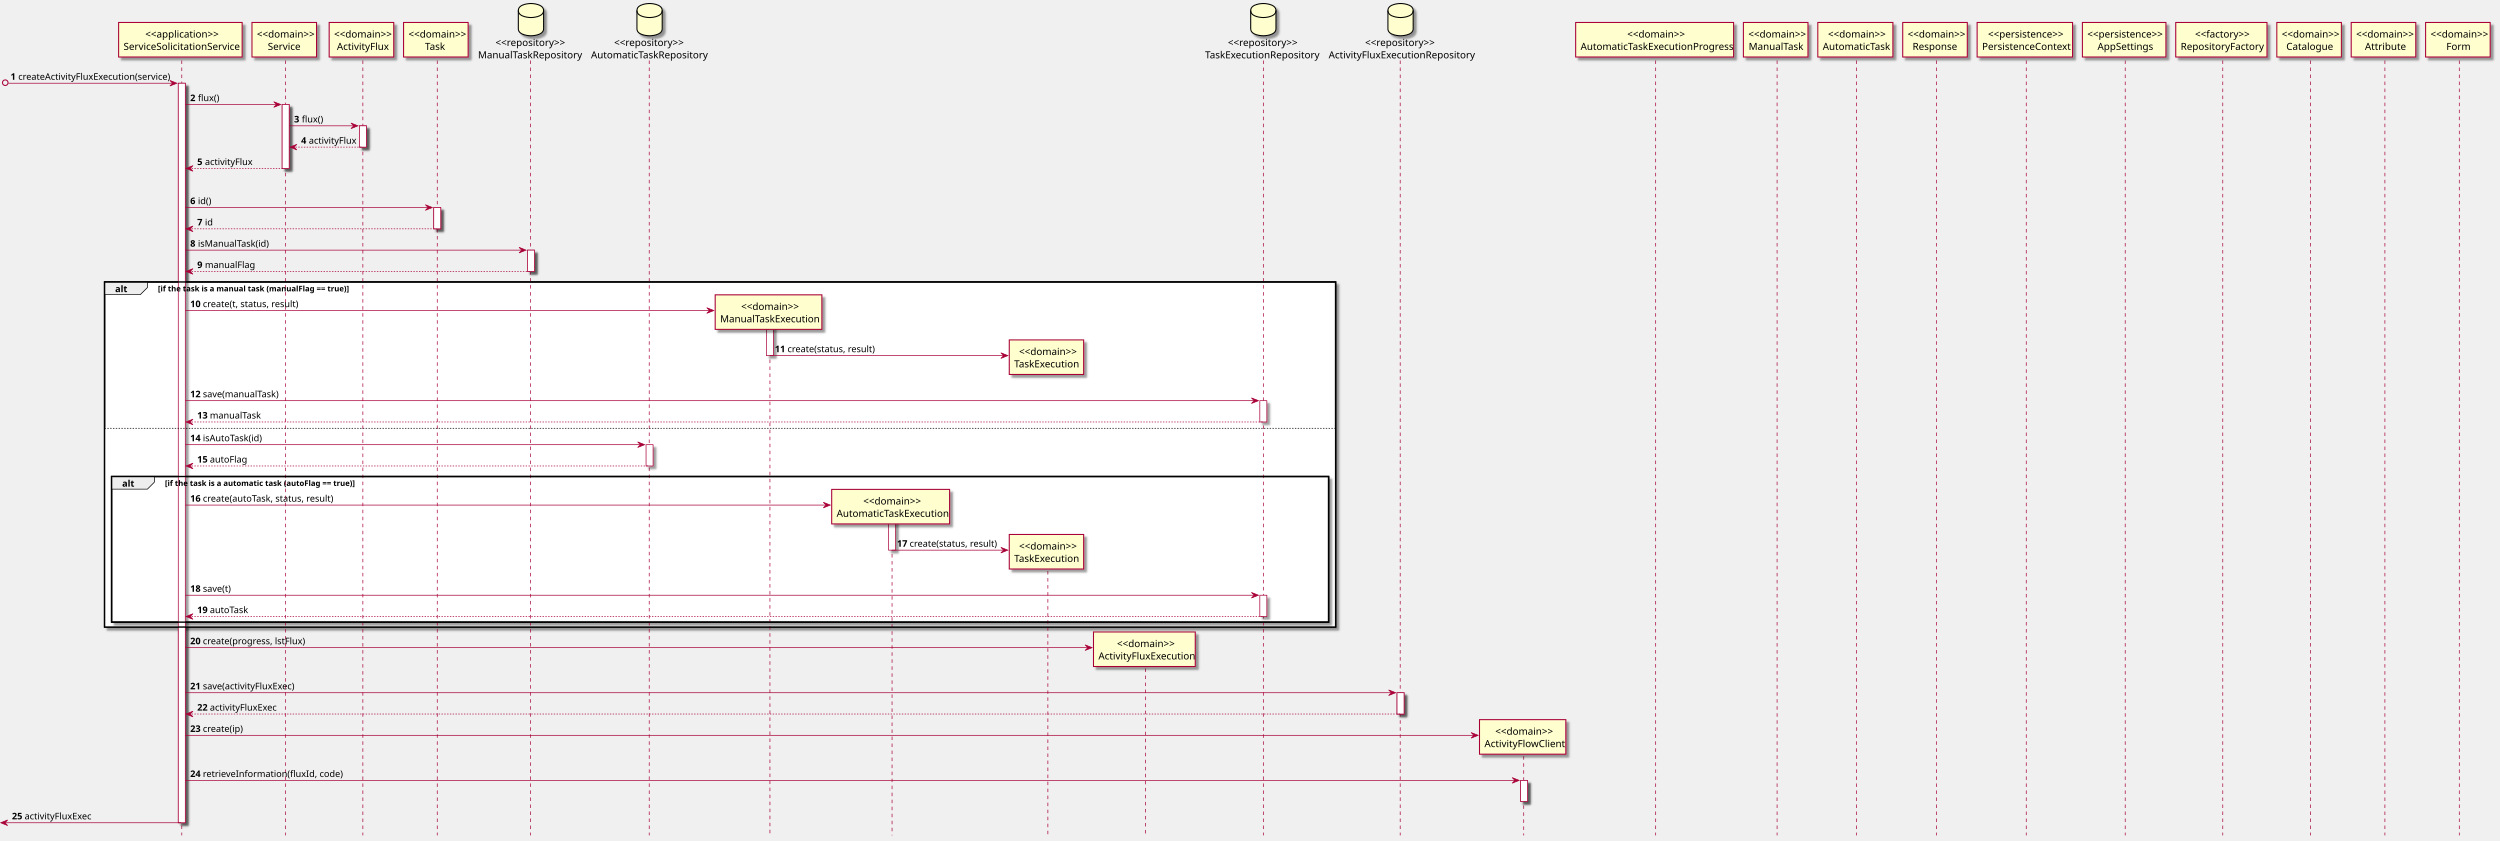
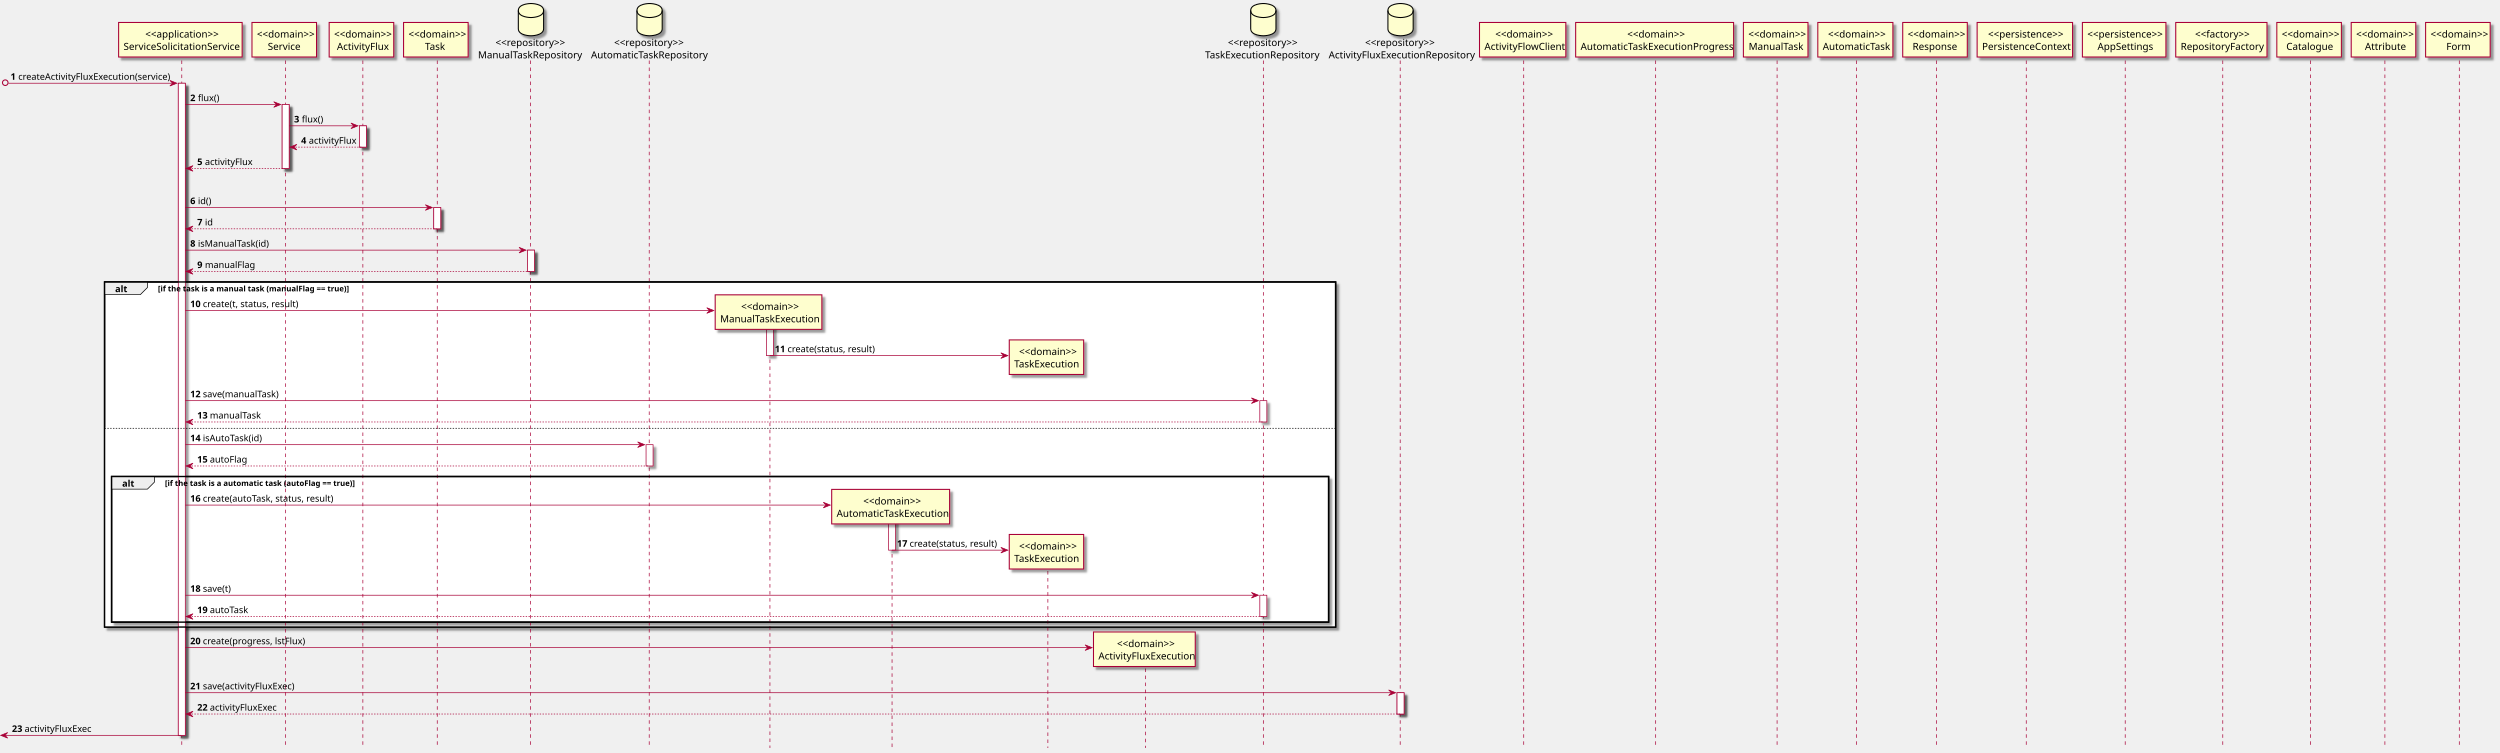
- <svg xmlns="http://www.w3.org/2000/svg" contentScriptType="application/ecmascript" contentStyleType="text/css" height="1197px" preserveAspectRatio="none" style="width:3562px;height:1197px;background:#FFFFFF;" version="1.1" viewBox="0 0 3562 1197" width="3562px" zoomAndPan="magnify">
+ <svg xmlns="http://www.w3.org/2000/svg" contentScriptType="application/ecmascript" contentStyleType="text/css" height="1072px" preserveAspectRatio="none" style="width:3562px;height:1072px;background:#FFFFFF;" version="1.1" viewBox="0 0 3562 1072" width="3562px" zoomAndPan="magnify">
  <defs>
-     <filter height="300%" id="fqkq7a9bx0jxp" width="300%" x="-1" y="-1">
+     <filter height="300%" id="fg7bi05ekmza2" width="300%" x="-1" y="-1">
      <feGaussianBlur result="blurOut" stdDeviation="2.0" />
      <feColorMatrix in="blurOut" result="blurOut2" type="matrix" values="0 0 0 0 0 0 0 0 0 0 0 0 0 0 0 0 0 0 .4 0" />
      <feOffset dx="4.0" dy="4.0" in="blurOut2" result="blurOut3" />
      <feBlend in="SourceGraphic" in2="blurOut3" mode="normal" />
    </filter>
  </defs>
  <g>
-     <rect fill="#FFFFFF" filter="url(#fqkq7a9bx0jxp)" height="1053.695" style="stroke:#A80036;stroke-width:1.0;" width="10" x="254" y="118.57" />
-     <rect fill="#FFFFFF" filter="url(#fqkq7a9bx0jxp)" height="91.055" style="stroke:#A80036;stroke-width:1.0;" width="10" x="402" y="148.922" />
-     <rect fill="#FFFFFF" filter="url(#fqkq7a9bx0jxp)" height="30.352" style="stroke:#A80036;stroke-width:1.0;" width="10" x="512" y="179.273" />
-     <rect fill="#FFFFFF" filter="url(#fqkq7a9bx0jxp)" height="30.352" style="stroke:#A80036;stroke-width:1.0;" width="10" x="618" y="295.68" />
-     <rect fill="#FFFFFF" filter="url(#fqkq7a9bx0jxp)" height="30.352" style="stroke:#A80036;stroke-width:1.0;" width="10" x="751.5" y="356.383" />
-     <rect fill="#FFFFFF" filter="url(#fqkq7a9bx0jxp)" height="30.352" style="stroke:#A80036;stroke-width:1.0;" width="10" x="920.5" y="633.578" />
-     <rect fill="#FFFFFF" filter="url(#fqkq7a9bx0jxp)" height="54.219" style="stroke:#A80036;stroke-width:1.0;" width="10" x="1092" y="452.438" />
-     <rect fill="#FFFFFF" filter="url(#fqkq7a9bx0jxp)" height="54.219" style="stroke:#A80036;stroke-width:1.0;" width="10" x="1266" y="729.633" />
-     <rect fill="#FFFFFF" filter="url(#fqkq7a9bx0jxp)" height="30.352" style="stroke:#A80036;stroke-width:1.0;" width="10" x="1795" y="570.875" />
-     <rect fill="#FFFFFF" filter="url(#fqkq7a9bx0jxp)" height="30.352" style="stroke:#A80036;stroke-width:1.0;" width="10" x="1795" y="848.07" />
-     <rect fill="#FFFFFF" filter="url(#fqkq7a9bx0jxp)" height="30.352" style="stroke:#A80036;stroke-width:1.0;" width="10" x="1990.5" y="986.992" />
-     <rect fill="#FFFFFF" filter="url(#fqkq7a9bx0jxp)" height="30" style="stroke:#A80036;stroke-width:1.0;" width="10" x="2166.5" y="1111.914" />
-     <rect fill="#FFFFFF" filter="url(#fqkq7a9bx0jxp)" height="491.688" style="stroke:#000000;stroke-width:2.0;" width="1754" x="149" y="401.734" />
+     <rect fill="#FFFFFF" filter="url(#fg7bi05ekmza2)" height="929.125" style="stroke:#A80036;stroke-width:1.0;" width="10" x="254" y="118.57" />
+     <rect fill="#FFFFFF" filter="url(#fg7bi05ekmza2)" height="91.055" style="stroke:#A80036;stroke-width:1.0;" width="10" x="402" y="148.922" />
+     <rect fill="#FFFFFF" filter="url(#fg7bi05ekmza2)" height="30.352" style="stroke:#A80036;stroke-width:1.0;" width="10" x="512" y="179.273" />
+     <rect fill="#FFFFFF" filter="url(#fg7bi05ekmza2)" height="30.352" style="stroke:#A80036;stroke-width:1.0;" width="10" x="618" y="295.68" />
+     <rect fill="#FFFFFF" filter="url(#fg7bi05ekmza2)" height="30.352" style="stroke:#A80036;stroke-width:1.0;" width="10" x="751.5" y="356.383" />
+     <rect fill="#FFFFFF" filter="url(#fg7bi05ekmza2)" height="30.352" style="stroke:#A80036;stroke-width:1.0;" width="10" x="920.5" y="633.578" />
+     <rect fill="#FFFFFF" filter="url(#fg7bi05ekmza2)" height="54.219" style="stroke:#A80036;stroke-width:1.0;" width="10" x="1092" y="452.438" />
+     <rect fill="#FFFFFF" filter="url(#fg7bi05ekmza2)" height="54.219" style="stroke:#A80036;stroke-width:1.0;" width="10" x="1266" y="729.633" />
+     <rect fill="#FFFFFF" filter="url(#fg7bi05ekmza2)" height="30.352" style="stroke:#A80036;stroke-width:1.0;" width="10" x="1795" y="570.875" />
+     <rect fill="#FFFFFF" filter="url(#fg7bi05ekmza2)" height="30.352" style="stroke:#A80036;stroke-width:1.0;" width="10" x="1795" y="848.07" />
+     <rect fill="#FFFFFF" filter="url(#fg7bi05ekmza2)" height="30.352" style="stroke:#A80036;stroke-width:1.0;" width="10" x="1990.5" y="986.992" />
+     <rect fill="#FFFFFF" filter="url(#fg7bi05ekmza2)" height="491.688" style="stroke:#000000;stroke-width:2.0;" width="1754" x="149" y="401.734" />
    <rect fill="#FFFFFF" height="284.195" style="stroke:none;stroke-width:1.0;" width="1754" x="149" y="609.227" />
-     <rect fill="#FFFFFF" filter="url(#fqkq7a9bx0jxp)" height="207.492" style="stroke:#000000;stroke-width:2.0;" width="1734" x="159" y="678.93" />
-     <line style="stroke:#A80036;stroke-width:1.0;stroke-dasharray:5.0,5.0;" x1="259" x2="259" y1="86.219" y2="1190.266" />
-     <line style="stroke:#A80036;stroke-width:1.0;stroke-dasharray:5.0,5.0;" x1="407" x2="407" y1="86.219" y2="1190.266" />
-     <line style="stroke:#A80036;stroke-width:1.0;stroke-dasharray:5.0,5.0;" x1="517" x2="517" y1="86.219" y2="1190.266" />
-     <line style="stroke:#A80036;stroke-width:1.0;stroke-dasharray:5.0,5.0;" x1="623" x2="623" y1="86.219" y2="1190.266" />
-     <line style="stroke:#A80036;stroke-width:1.0;stroke-dasharray:5.0,5.0;" x1="756" x2="756" y1="86.219" y2="1190.266" />
-     <line style="stroke:#A80036;stroke-width:1.0;stroke-dasharray:5.0,5.0;" x1="925" x2="925" y1="86.219" y2="1190.266" />
-     <line style="stroke:#A80036;stroke-width:1.0;stroke-dasharray:5.0,5.0;" x1="1097" x2="1097" y1="462.195" y2="1190.266" />
-     <line style="stroke:#A80036;stroke-width:1.0;stroke-dasharray:5.0,5.0;" x1="1271" x2="1271" y1="739.391" y2="1190.266" />
-     <line style="stroke:#A80036;stroke-width:1.0;stroke-dasharray:5.0,5.0;" x1="1493" x2="1493" y1="803.609" y2="1190.266" />
-     <line style="stroke:#A80036;stroke-width:1.0;stroke-dasharray:5.0,5.0;" x1="1632" x2="1632" y1="942.531" y2="1190.266" />
-     <line style="stroke:#A80036;stroke-width:1.0;stroke-dasharray:5.0,5.0;" x1="1800" x2="1800" y1="86.219" y2="1190.266" />
-     <line style="stroke:#A80036;stroke-width:1.0;stroke-dasharray:5.0,5.0;" x1="1995" x2="1995" y1="86.219" y2="1190.266" />
-     <line style="stroke:#A80036;stroke-width:1.0;stroke-dasharray:5.0,5.0;" x1="2171" x2="2171" y1="1067.453" y2="1190.266" />
-     <line style="stroke:#A80036;stroke-width:1.0;stroke-dasharray:5.0,5.0;" x1="2359" x2="2359" y1="86.219" y2="1190.266" />
-     <line style="stroke:#A80036;stroke-width:1.0;stroke-dasharray:5.0,5.0;" x1="2532" x2="2532" y1="86.219" y2="1190.266" />
-     <line style="stroke:#A80036;stroke-width:1.0;stroke-dasharray:5.0,5.0;" x1="2645" x2="2645" y1="86.219" y2="1190.266" />
-     <line style="stroke:#A80036;stroke-width:1.0;stroke-dasharray:5.0,5.0;" x1="2759" x2="2759" y1="86.219" y2="1190.266" />
-     <line style="stroke:#A80036;stroke-width:1.0;stroke-dasharray:5.0,5.0;" x1="2887" x2="2887" y1="86.219" y2="1190.266" />
-     <line style="stroke:#A80036;stroke-width:1.0;stroke-dasharray:5.0,5.0;" x1="3028" x2="3028" y1="86.219" y2="1190.266" />
-     <line style="stroke:#A80036;stroke-width:1.0;stroke-dasharray:5.0,5.0;" x1="3167" x2="3167" y1="86.219" y2="1190.266" />
-     <line style="stroke:#A80036;stroke-width:1.0;stroke-dasharray:5.0,5.0;" x1="3292" x2="3292" y1="86.219" y2="1190.266" />
-     <line style="stroke:#A80036;stroke-width:1.0;stroke-dasharray:5.0,5.0;" x1="3398" x2="3398" y1="86.219" y2="1190.266" />
-     <line style="stroke:#A80036;stroke-width:1.0;stroke-dasharray:5.0,5.0;" x1="3504" x2="3504" y1="86.219" y2="1190.266" />
-     <rect fill="#FEFECE" filter="url(#fqkq7a9bx0jxp)" height="49.219" style="stroke:#A80036;stroke-width:1.5;" width="176" x="169" y="32" />
+     <rect fill="#FFFFFF" filter="url(#fg7bi05ekmza2)" height="207.492" style="stroke:#000000;stroke-width:2.0;" width="1734" x="159" y="678.93" />
+     <line style="stroke:#A80036;stroke-width:1.0;stroke-dasharray:5.0,5.0;" x1="259" x2="259" y1="86.219" y2="1065.695" />
+     <line style="stroke:#A80036;stroke-width:1.0;stroke-dasharray:5.0,5.0;" x1="407" x2="407" y1="86.219" y2="1065.695" />
+     <line style="stroke:#A80036;stroke-width:1.0;stroke-dasharray:5.0,5.0;" x1="517" x2="517" y1="86.219" y2="1065.695" />
+     <line style="stroke:#A80036;stroke-width:1.0;stroke-dasharray:5.0,5.0;" x1="623" x2="623" y1="86.219" y2="1065.695" />
+     <line style="stroke:#A80036;stroke-width:1.0;stroke-dasharray:5.0,5.0;" x1="756" x2="756" y1="86.219" y2="1065.695" />
+     <line style="stroke:#A80036;stroke-width:1.0;stroke-dasharray:5.0,5.0;" x1="925" x2="925" y1="86.219" y2="1065.695" />
+     <line style="stroke:#A80036;stroke-width:1.0;stroke-dasharray:5.0,5.0;" x1="1097" x2="1097" y1="462.195" y2="1065.695" />
+     <line style="stroke:#A80036;stroke-width:1.0;stroke-dasharray:5.0,5.0;" x1="1271" x2="1271" y1="739.391" y2="1065.695" />
+     <line style="stroke:#A80036;stroke-width:1.0;stroke-dasharray:5.0,5.0;" x1="1493" x2="1493" y1="803.609" y2="1065.695" />
+     <line style="stroke:#A80036;stroke-width:1.0;stroke-dasharray:5.0,5.0;" x1="1632" x2="1632" y1="942.531" y2="1065.695" />
+     <line style="stroke:#A80036;stroke-width:1.0;stroke-dasharray:5.0,5.0;" x1="1800" x2="1800" y1="86.219" y2="1065.695" />
+     <line style="stroke:#A80036;stroke-width:1.0;stroke-dasharray:5.0,5.0;" x1="1995" x2="1995" y1="86.219" y2="1065.695" />
+     <line style="stroke:#A80036;stroke-width:1.0;stroke-dasharray:5.0,5.0;" x1="2171" x2="2171" y1="86.219" y2="1065.695" />
+     <line style="stroke:#A80036;stroke-width:1.0;stroke-dasharray:5.0,5.0;" x1="2359" x2="2359" y1="86.219" y2="1065.695" />
+     <line style="stroke:#A80036;stroke-width:1.0;stroke-dasharray:5.0,5.0;" x1="2532" x2="2532" y1="86.219" y2="1065.695" />
+     <line style="stroke:#A80036;stroke-width:1.0;stroke-dasharray:5.0,5.0;" x1="2645" x2="2645" y1="86.219" y2="1065.695" />
+     <line style="stroke:#A80036;stroke-width:1.0;stroke-dasharray:5.0,5.0;" x1="2759" x2="2759" y1="86.219" y2="1065.695" />
+     <line style="stroke:#A80036;stroke-width:1.0;stroke-dasharray:5.0,5.0;" x1="2887" x2="2887" y1="86.219" y2="1065.695" />
+     <line style="stroke:#A80036;stroke-width:1.0;stroke-dasharray:5.0,5.0;" x1="3028" x2="3028" y1="86.219" y2="1065.695" />
+     <line style="stroke:#A80036;stroke-width:1.0;stroke-dasharray:5.0,5.0;" x1="3167" x2="3167" y1="86.219" y2="1065.695" />
+     <line style="stroke:#A80036;stroke-width:1.0;stroke-dasharray:5.0,5.0;" x1="3292" x2="3292" y1="86.219" y2="1065.695" />
+     <line style="stroke:#A80036;stroke-width:1.0;stroke-dasharray:5.0,5.0;" x1="3398" x2="3398" y1="86.219" y2="1065.695" />
+     <line style="stroke:#A80036;stroke-width:1.0;stroke-dasharray:5.0,5.0;" x1="3504" x2="3504" y1="86.219" y2="1065.695" />
+     <rect fill="#FEFECE" filter="url(#fg7bi05ekmza2)" height="49.219" style="stroke:#A80036;stroke-width:1.5;" width="176" x="169" y="32" />
    <text fill="#000000" font-family="sans-serif" font-size="14" lengthAdjust="spacing" textLength="100" x="207" y="53.533">&lt;&lt;application&gt;&gt;</text>
    <text fill="#000000" font-family="sans-serif" font-size="14" lengthAdjust="spacing" textLength="162" x="176" y="71.143">ServiceSolicitationService</text>
-     <rect fill="#FEFECE" filter="url(#fqkq7a9bx0jxp)" height="49.219" style="stroke:#A80036;stroke-width:1.5;" width="92" x="359" y="32" />
+     <rect fill="#FEFECE" filter="url(#fg7bi05ekmza2)" height="49.219" style="stroke:#A80036;stroke-width:1.5;" width="92" x="359" y="32" />
    <text fill="#000000" font-family="sans-serif" font-size="14" lengthAdjust="spacing" textLength="78" x="366" y="53.533">&lt;&lt;domain&gt;&gt;</text>
    <text fill="#000000" font-family="sans-serif" font-size="14" lengthAdjust="spacing" textLength="47" x="381.5" y="71.143">Service</text>
-     <rect fill="#FEFECE" filter="url(#fqkq7a9bx0jxp)" height="49.219" style="stroke:#A80036;stroke-width:1.5;" width="92" x="469" y="32" />
+     <rect fill="#FEFECE" filter="url(#fg7bi05ekmza2)" height="49.219" style="stroke:#A80036;stroke-width:1.5;" width="92" x="469" y="32" />
    <text fill="#000000" font-family="sans-serif" font-size="14" lengthAdjust="spacing" textLength="78" x="476" y="53.533">&lt;&lt;domain&gt;&gt;</text>
    <text fill="#000000" font-family="sans-serif" font-size="14" lengthAdjust="spacing" textLength="70" x="480" y="71.143">ActivityFlux</text>
-     <rect fill="#FEFECE" filter="url(#fqkq7a9bx0jxp)" height="49.219" style="stroke:#A80036;stroke-width:1.5;" width="92" x="575" y="32" />
+     <rect fill="#FEFECE" filter="url(#fg7bi05ekmza2)" height="49.219" style="stroke:#A80036;stroke-width:1.5;" width="92" x="575" y="32" />
    <text fill="#000000" font-family="sans-serif" font-size="14" lengthAdjust="spacing" textLength="78" x="582" y="53.533">&lt;&lt;domain&gt;&gt;</text>
    <text fill="#000000" font-family="sans-serif" font-size="14" lengthAdjust="spacing" textLength="31" x="605.5" y="71.143">Task</text>
    <text fill="#000000" font-family="sans-serif" font-size="14" lengthAdjust="spacing" textLength="95" x="706" y="65.533">&lt;&lt;repository&gt;&gt;</text>
    <text fill="#000000" font-family="sans-serif" font-size="14" lengthAdjust="spacing" textLength="145" x="681" y="83.143">ManualTaskRepository</text>
-     <path d="M738.5,15 C738.5,5 756.5,5 756.5,5 C756.5,5 774.5,5 774.5,15 L774.5,41 C774.5,51 756.5,51 756.5,51 C756.5,51 738.5,51 738.5,41 L738.5,15 " fill="#FEFECE" filter="url(#fqkq7a9bx0jxp)" style="stroke:#000000;stroke-width:1.5;" />
+     <path d="M738.5,15 C738.5,5 756.5,5 756.5,5 C756.5,5 774.5,5 774.5,15 L774.5,41 C774.5,51 756.5,51 756.5,51 C756.5,51 738.5,51 738.5,41 L738.5,15 " fill="#FEFECE" filter="url(#fg7bi05ekmza2)" style="stroke:#000000;stroke-width:1.5;" />
    <path d="M738.5,15 C738.5,25 756.5,25 756.5,25 C756.5,25 774.5,25 774.5,15 " fill="none" style="stroke:#000000;stroke-width:1.5;" />
    <text fill="#000000" font-family="sans-serif" font-size="14" lengthAdjust="spacing" textLength="95" x="875" y="65.533">&lt;&lt;repository&gt;&gt;</text>
    <text fill="#000000" font-family="sans-serif" font-size="14" lengthAdjust="spacing" textLength="161" x="842" y="83.143">AutomaticTaskRepository</text>
-     <path d="M907.5,15 C907.5,5 925.5,5 925.5,5 C925.5,5 943.5,5 943.5,15 L943.5,41 C943.5,51 925.5,51 925.5,51 C925.5,51 907.5,51 907.5,41 L907.5,15 " fill="#FEFECE" filter="url(#fqkq7a9bx0jxp)" style="stroke:#000000;stroke-width:1.5;" />
+     <path d="M907.5,15 C907.5,5 925.5,5 925.5,5 C925.5,5 943.5,5 943.5,15 L943.5,41 C943.5,51 925.5,51 925.5,51 C925.5,51 907.5,51 907.5,41 L907.5,15 " fill="#FEFECE" filter="url(#fg7bi05ekmza2)" style="stroke:#000000;stroke-width:1.5;" />
    <path d="M907.5,15 C907.5,25 925.5,25 925.5,25 C925.5,25 943.5,25 943.5,15 " fill="none" style="stroke:#000000;stroke-width:1.5;" />
    <text fill="#000000" font-family="sans-serif" font-size="14" lengthAdjust="spacing" textLength="95" x="1749.5" y="65.533">&lt;&lt;repository&gt;&gt;</text>
    <text fill="#000000" font-family="sans-serif" font-size="14" lengthAdjust="spacing" textLength="160" x="1717" y="83.143">TaskExecutionRepository</text>
-     <path d="M1782,15 C1782,5 1800,5 1800,5 C1800,5 1818,5 1818,15 L1818,41 C1818,51 1800,51 1800,51 C1800,51 1782,51 1782,41 L1782,15 " fill="#FEFECE" filter="url(#fqkq7a9bx0jxp)" style="stroke:#000000;stroke-width:1.5;" />
+     <path d="M1782,15 C1782,5 1800,5 1800,5 C1800,5 1818,5 1818,15 L1818,41 C1818,51 1800,51 1800,51 C1800,51 1782,51 1782,41 L1782,15 " fill="#FEFECE" filter="url(#fg7bi05ekmza2)" style="stroke:#000000;stroke-width:1.5;" />
    <path d="M1782,15 C1782,25 1800,25 1800,25 C1800,25 1818,25 1818,15 " fill="none" style="stroke:#000000;stroke-width:1.5;" />
    <text fill="#000000" font-family="sans-serif" font-size="14" lengthAdjust="spacing" textLength="95" x="1945" y="65.533">&lt;&lt;repository&gt;&gt;</text>
    <text fill="#000000" font-family="sans-serif" font-size="14" lengthAdjust="spacing" textLength="199" x="1893" y="83.143">ActivityFluxExecutionRepository</text>
-     <path d="M1977.5,15 C1977.5,5 1995.5,5 1995.5,5 C1995.5,5 2013.5,5 2013.5,15 L2013.5,41 C2013.5,51 1995.5,51 1995.5,51 C1995.5,51 1977.5,51 1977.5,41 L1977.5,15 " fill="#FEFECE" filter="url(#fqkq7a9bx0jxp)" style="stroke:#000000;stroke-width:1.5;" />
+     <path d="M1977.5,15 C1977.5,5 1995.5,5 1995.5,5 C1995.5,5 2013.5,5 2013.5,15 L2013.5,41 C2013.5,51 1995.5,51 1995.5,51 C1995.5,51 1977.5,51 1977.5,41 L1977.5,15 " fill="#FEFECE" filter="url(#fg7bi05ekmza2)" style="stroke:#000000;stroke-width:1.5;" />
    <path d="M1977.5,15 C1977.5,25 1995.5,25 1995.5,25 C1995.5,25 2013.5,25 2013.5,15 " fill="none" style="stroke:#000000;stroke-width:1.5;" />
-     <rect fill="#FEFECE" filter="url(#fqkq7a9bx0jxp)" height="49.219" style="stroke:#A80036;stroke-width:1.5;" width="225" x="2245" y="32" />
+     <rect fill="#FEFECE" filter="url(#fg7bi05ekmza2)" height="49.219" style="stroke:#A80036;stroke-width:1.5;" width="123" x="2108" y="32" />
+     <text fill="#000000" font-family="sans-serif" font-size="14" lengthAdjust="spacing" textLength="78" x="2130.5" y="53.533">&lt;&lt;domain&gt;&gt;</text>
+     <text fill="#000000" font-family="sans-serif" font-size="14" lengthAdjust="spacing" textLength="109" x="2115" y="71.143">ActivityFlowClient</text>
+     <rect fill="#FEFECE" filter="url(#fg7bi05ekmza2)" height="49.219" style="stroke:#A80036;stroke-width:1.5;" width="225" x="2245" y="32" />
    <text fill="#000000" font-family="sans-serif" font-size="14" lengthAdjust="spacing" textLength="78" x="2318.5" y="53.533">&lt;&lt;domain&gt;&gt;</text>
    <text fill="#000000" font-family="sans-serif" font-size="14" lengthAdjust="spacing" textLength="211" x="2252" y="71.143">AutomaticTaskExecutionProgress</text>
-     <rect fill="#FEFECE" filter="url(#fqkq7a9bx0jxp)" height="49.219" style="stroke:#A80036;stroke-width:1.5;" width="92" x="2484" y="32" />
+     <rect fill="#FEFECE" filter="url(#fg7bi05ekmza2)" height="49.219" style="stroke:#A80036;stroke-width:1.5;" width="92" x="2484" y="32" />
    <text fill="#000000" font-family="sans-serif" font-size="14" lengthAdjust="spacing" textLength="78" x="2491" y="53.533">&lt;&lt;domain&gt;&gt;</text>
    <text fill="#000000" font-family="sans-serif" font-size="14" lengthAdjust="spacing" textLength="77" x="2491.5" y="71.143">ManualTask</text>
-     <rect fill="#FEFECE" filter="url(#fqkq7a9bx0jxp)" height="49.219" style="stroke:#A80036;stroke-width:1.5;" width="107" x="2590" y="32" />
+     <rect fill="#FEFECE" filter="url(#fg7bi05ekmza2)" height="49.219" style="stroke:#A80036;stroke-width:1.5;" width="107" x="2590" y="32" />
    <text fill="#000000" font-family="sans-serif" font-size="14" lengthAdjust="spacing" textLength="78" x="2604.5" y="53.533">&lt;&lt;domain&gt;&gt;</text>
    <text fill="#000000" font-family="sans-serif" font-size="14" lengthAdjust="spacing" textLength="93" x="2597" y="71.143">AutomaticTask</text>
-     <rect fill="#FEFECE" filter="url(#fqkq7a9bx0jxp)" height="49.219" style="stroke:#A80036;stroke-width:1.5;" width="92" x="2711" y="32" />
+     <rect fill="#FEFECE" filter="url(#fg7bi05ekmza2)" height="49.219" style="stroke:#A80036;stroke-width:1.5;" width="92" x="2711" y="32" />
    <text fill="#000000" font-family="sans-serif" font-size="14" lengthAdjust="spacing" textLength="78" x="2718" y="53.533">&lt;&lt;domain&gt;&gt;</text>
    <text fill="#000000" font-family="sans-serif" font-size="14" lengthAdjust="spacing" textLength="64" x="2725" y="71.143">Response</text>
-     <rect fill="#FEFECE" filter="url(#fqkq7a9bx0jxp)" height="49.219" style="stroke:#A80036;stroke-width:1.5;" width="136" x="2817" y="32" />
+     <rect fill="#FEFECE" filter="url(#fg7bi05ekmza2)" height="49.219" style="stroke:#A80036;stroke-width:1.5;" width="136" x="2817" y="32" />
    <text fill="#000000" font-family="sans-serif" font-size="14" lengthAdjust="spacing" textLength="105" x="2832.5" y="53.533">&lt;&lt;persistence&gt;&gt;</text>
    <text fill="#000000" font-family="sans-serif" font-size="14" lengthAdjust="spacing" textLength="122" x="2824" y="71.143">PersistenceContext</text>
-     <rect fill="#FEFECE" filter="url(#fqkq7a9bx0jxp)" height="49.219" style="stroke:#A80036;stroke-width:1.5;" width="119" x="2967" y="32" />
+     <rect fill="#FEFECE" filter="url(#fg7bi05ekmza2)" height="49.219" style="stroke:#A80036;stroke-width:1.5;" width="119" x="2967" y="32" />
    <text fill="#000000" font-family="sans-serif" font-size="14" lengthAdjust="spacing" textLength="105" x="2974" y="53.533">&lt;&lt;persistence&gt;&gt;</text>
    <text fill="#000000" font-family="sans-serif" font-size="14" lengthAdjust="spacing" textLength="76" x="2988.5" y="71.143">AppSettings</text>
-     <rect fill="#FEFECE" filter="url(#fqkq7a9bx0jxp)" height="49.219" style="stroke:#A80036;stroke-width:1.5;" width="130" x="3100" y="32" />
+     <rect fill="#FEFECE" filter="url(#fg7bi05ekmza2)" height="49.219" style="stroke:#A80036;stroke-width:1.5;" width="130" x="3100" y="32" />
    <text fill="#000000" font-family="sans-serif" font-size="14" lengthAdjust="spacing" textLength="75" x="3127.5" y="53.533">&lt;&lt;factory&gt;&gt;</text>
    <text fill="#000000" font-family="sans-serif" font-size="14" lengthAdjust="spacing" textLength="116" x="3107" y="71.143">RepositoryFactory</text>
-     <rect fill="#FEFECE" filter="url(#fqkq7a9bx0jxp)" height="49.219" style="stroke:#A80036;stroke-width:1.5;" width="92" x="3244" y="32" />
+     <rect fill="#FEFECE" filter="url(#fg7bi05ekmza2)" height="49.219" style="stroke:#A80036;stroke-width:1.5;" width="92" x="3244" y="32" />
    <text fill="#000000" font-family="sans-serif" font-size="14" lengthAdjust="spacing" textLength="78" x="3251" y="53.533">&lt;&lt;domain&gt;&gt;</text>
    <text fill="#000000" font-family="sans-serif" font-size="14" lengthAdjust="spacing" textLength="65" x="3257.5" y="71.143">Catalogue</text>
-     <rect fill="#FEFECE" filter="url(#fqkq7a9bx0jxp)" height="49.219" style="stroke:#A80036;stroke-width:1.5;" width="92" x="3350" y="32" />
+     <rect fill="#FEFECE" filter="url(#fg7bi05ekmza2)" height="49.219" style="stroke:#A80036;stroke-width:1.5;" width="92" x="3350" y="32" />
    <text fill="#000000" font-family="sans-serif" font-size="14" lengthAdjust="spacing" textLength="78" x="3357" y="53.533">&lt;&lt;domain&gt;&gt;</text>
    <text fill="#000000" font-family="sans-serif" font-size="14" lengthAdjust="spacing" textLength="53" x="3369.5" y="71.143">Attribute</text>
-     <rect fill="#FEFECE" filter="url(#fqkq7a9bx0jxp)" height="49.219" style="stroke:#A80036;stroke-width:1.5;" width="92" x="3456" y="32" />
+     <rect fill="#FEFECE" filter="url(#fg7bi05ekmza2)" height="49.219" style="stroke:#A80036;stroke-width:1.5;" width="92" x="3456" y="32" />
    <text fill="#000000" font-family="sans-serif" font-size="14" lengthAdjust="spacing" textLength="78" x="3463" y="53.533">&lt;&lt;domain&gt;&gt;</text>
    <text fill="#000000" font-family="sans-serif" font-size="14" lengthAdjust="spacing" textLength="33" x="3485.5" y="71.143">Form</text>
-     <rect fill="#FFFFFF" filter="url(#fqkq7a9bx0jxp)" height="1053.695" style="stroke:#A80036;stroke-width:1.0;" width="10" x="254" y="118.57" />
-     <rect fill="#FFFFFF" filter="url(#fqkq7a9bx0jxp)" height="91.055" style="stroke:#A80036;stroke-width:1.0;" width="10" x="402" y="148.922" />
-     <rect fill="#FFFFFF" filter="url(#fqkq7a9bx0jxp)" height="30.352" style="stroke:#A80036;stroke-width:1.0;" width="10" x="512" y="179.273" />
-     <rect fill="#FFFFFF" filter="url(#fqkq7a9bx0jxp)" height="30.352" style="stroke:#A80036;stroke-width:1.0;" width="10" x="618" y="295.68" />
-     <rect fill="#FFFFFF" filter="url(#fqkq7a9bx0jxp)" height="30.352" style="stroke:#A80036;stroke-width:1.0;" width="10" x="751.5" y="356.383" />
-     <rect fill="#FFFFFF" filter="url(#fqkq7a9bx0jxp)" height="30.352" style="stroke:#A80036;stroke-width:1.0;" width="10" x="920.5" y="633.578" />
-     <rect fill="#FFFFFF" filter="url(#fqkq7a9bx0jxp)" height="54.219" style="stroke:#A80036;stroke-width:1.0;" width="10" x="1092" y="452.438" />
-     <rect fill="#FFFFFF" filter="url(#fqkq7a9bx0jxp)" height="54.219" style="stroke:#A80036;stroke-width:1.0;" width="10" x="1266" y="729.633" />
-     <rect fill="#FFFFFF" filter="url(#fqkq7a9bx0jxp)" height="30.352" style="stroke:#A80036;stroke-width:1.0;" width="10" x="1795" y="570.875" />
-     <rect fill="#FFFFFF" filter="url(#fqkq7a9bx0jxp)" height="30.352" style="stroke:#A80036;stroke-width:1.0;" width="10" x="1795" y="848.07" />
-     <rect fill="#FFFFFF" filter="url(#fqkq7a9bx0jxp)" height="30.352" style="stroke:#A80036;stroke-width:1.0;" width="10" x="1990.5" y="986.992" />
-     <rect fill="#FFFFFF" filter="url(#fqkq7a9bx0jxp)" height="30" style="stroke:#A80036;stroke-width:1.0;" width="10" x="2166.5" y="1111.914" />
+     <rect fill="#FFFFFF" filter="url(#fg7bi05ekmza2)" height="929.125" style="stroke:#A80036;stroke-width:1.0;" width="10" x="254" y="118.57" />
+     <rect fill="#FFFFFF" filter="url(#fg7bi05ekmza2)" height="91.055" style="stroke:#A80036;stroke-width:1.0;" width="10" x="402" y="148.922" />
+     <rect fill="#FFFFFF" filter="url(#fg7bi05ekmza2)" height="30.352" style="stroke:#A80036;stroke-width:1.0;" width="10" x="512" y="179.273" />
+     <rect fill="#FFFFFF" filter="url(#fg7bi05ekmza2)" height="30.352" style="stroke:#A80036;stroke-width:1.0;" width="10" x="618" y="295.68" />
+     <rect fill="#FFFFFF" filter="url(#fg7bi05ekmza2)" height="30.352" style="stroke:#A80036;stroke-width:1.0;" width="10" x="751.5" y="356.383" />
+     <rect fill="#FFFFFF" filter="url(#fg7bi05ekmza2)" height="30.352" style="stroke:#A80036;stroke-width:1.0;" width="10" x="920.5" y="633.578" />
+     <rect fill="#FFFFFF" filter="url(#fg7bi05ekmza2)" height="54.219" style="stroke:#A80036;stroke-width:1.0;" width="10" x="1092" y="452.438" />
+     <rect fill="#FFFFFF" filter="url(#fg7bi05ekmza2)" height="54.219" style="stroke:#A80036;stroke-width:1.0;" width="10" x="1266" y="729.633" />
+     <rect fill="#FFFFFF" filter="url(#fg7bi05ekmza2)" height="30.352" style="stroke:#A80036;stroke-width:1.0;" width="10" x="1795" y="570.875" />
+     <rect fill="#FFFFFF" filter="url(#fg7bi05ekmza2)" height="30.352" style="stroke:#A80036;stroke-width:1.0;" width="10" x="1795" y="848.07" />
+     <rect fill="#FFFFFF" filter="url(#fg7bi05ekmza2)" height="30.352" style="stroke:#A80036;stroke-width:1.0;" width="10" x="1990.5" y="986.992" />
    <ellipse cx="7.5" cy="117.82" rx="4" ry="4" style="stroke:#A80036;stroke-width:1.5;fill:none;" />
    <polygon fill="#A80036" points="242,114.57,252,118.57,242,122.57,246,118.57" style="stroke:#A80036;stroke-width:1.0;" />
    <line style="stroke:#A80036;stroke-width:1.0;" x1="12" x2="248" y1="118.57" y2="118.57" />
    <text fill="#000000" font-family="sans-serif" font-size="13" font-weight="bold" lengthAdjust="spacing" textLength="7" x="15" y="113.714">1</text>
    <text fill="#000000" font-family="sans-serif" font-size="13" lengthAdjust="spacing" textLength="209" x="26" y="113.714">createActivityFluxExecution(service)</text>
    <polygon fill="#A80036" points="390,144.922,400,148.922,390,152.922,394,148.922" style="stroke:#A80036;stroke-width:1.0;" />
    <line style="stroke:#A80036;stroke-width:1.0;" x1="264" x2="396" y1="148.922" y2="148.922" />
    <text fill="#000000" font-family="sans-serif" font-size="13" font-weight="bold" lengthAdjust="spacing" textLength="7" x="271" y="144.065">2</text>
    <text fill="#000000" font-family="sans-serif" font-size="13" lengthAdjust="spacing" textLength="28" x="282" y="144.065">flux()</text>
    <polygon fill="#A80036" points="500,175.273,510,179.273,500,183.273,504,179.273" style="stroke:#A80036;stroke-width:1.0;" />
    <line style="stroke:#A80036;stroke-width:1.0;" x1="412" x2="506" y1="179.273" y2="179.273" />
    <text fill="#000000" font-family="sans-serif" font-size="13" font-weight="bold" lengthAdjust="spacing" textLength="7" x="419" y="174.417">3</text>
    <text fill="#000000" font-family="sans-serif" font-size="13" lengthAdjust="spacing" textLength="28" x="430" y="174.417">flux()</text>
    <polygon fill="#A80036" points="423,205.625,413,209.625,423,213.625,419,209.625" style="stroke:#A80036;stroke-width:1.0;" />
    <line style="stroke:#A80036;stroke-width:1.0;stroke-dasharray:2.0,2.0;" x1="417" x2="516" y1="209.625" y2="209.625" />
    <text fill="#000000" font-family="sans-serif" font-size="13" font-weight="bold" lengthAdjust="spacing" textLength="7" x="429" y="204.769">4</text>
    <text fill="#000000" font-family="sans-serif" font-size="13" lengthAdjust="spacing" textLength="65" x="440" y="204.769">activityFlux</text>
    <polygon fill="#A80036" points="275,235.977,265,239.977,275,243.977,271,239.977" style="stroke:#A80036;stroke-width:1.0;" />
    <line style="stroke:#A80036;stroke-width:1.0;stroke-dasharray:2.0,2.0;" x1="269" x2="406" y1="239.977" y2="239.977" />
    <text fill="#000000" font-family="sans-serif" font-size="13" font-weight="bold" lengthAdjust="spacing" textLength="7" x="281" y="235.12">5</text>
    <text fill="#000000" font-family="sans-serif" font-size="13" lengthAdjust="spacing" textLength="65" x="292" y="235.12">activityFlux</text>
    <polygon fill="#A80036" points="606,291.68,616,295.68,606,299.68,610,295.68" style="stroke:#A80036;stroke-width:1.0;" />
    <line style="stroke:#A80036;stroke-width:1.0;" x1="264" x2="612" y1="295.68" y2="295.68" />
    <text fill="#000000" font-family="sans-serif" font-size="13" font-weight="bold" lengthAdjust="spacing" textLength="7" x="271" y="290.823">6</text>
    <text fill="#000000" font-family="sans-serif" font-size="13" lengthAdjust="spacing" textLength="18" x="282" y="290.823">id()</text>
    <polygon fill="#A80036" points="275,322.031,265,326.031,275,330.031,271,326.031" style="stroke:#A80036;stroke-width:1.0;" />
    <line style="stroke:#A80036;stroke-width:1.0;stroke-dasharray:2.0,2.0;" x1="269" x2="622" y1="326.031" y2="326.031" />
    <text fill="#000000" font-family="sans-serif" font-size="13" font-weight="bold" lengthAdjust="spacing" textLength="7" x="281" y="321.175">7</text>
    <text fill="#000000" font-family="sans-serif" font-size="13" lengthAdjust="spacing" textLength="10" x="292" y="321.175">id</text>
    <polygon fill="#A80036" points="739.5,352.383,749.5,356.383,739.5,360.383,743.5,356.383" style="stroke:#A80036;stroke-width:1.0;" />
    <line style="stroke:#A80036;stroke-width:1.0;" x1="264" x2="745.5" y1="356.383" y2="356.383" />
    <text fill="#000000" font-family="sans-serif" font-size="13" font-weight="bold" lengthAdjust="spacing" textLength="7" x="271" y="351.526">8</text>
    <text fill="#000000" font-family="sans-serif" font-size="13" lengthAdjust="spacing" textLength="98" x="282" y="351.526">isManualTask(id)</text>
    <polygon fill="#A80036" points="275,382.734,265,386.734,275,390.734,271,386.734" style="stroke:#A80036;stroke-width:1.0;" />
    <line style="stroke:#A80036;stroke-width:1.0;stroke-dasharray:2.0,2.0;" x1="269" x2="755.5" y1="386.734" y2="386.734" />
    <text fill="#000000" font-family="sans-serif" font-size="13" font-weight="bold" lengthAdjust="spacing" textLength="7" x="281" y="381.878">9</text>
    <text fill="#000000" font-family="sans-serif" font-size="13" lengthAdjust="spacing" textLength="67" x="292" y="381.878">manualFlag</text>
    <path d="M149,401.734 L210,401.734 L210,409.734 L200,419.734 L149,419.734 L149,401.734 " fill="#EEEEEE" style="stroke:#000000;stroke-width:1.0;" />
    <rect fill="none" height="491.688" style="stroke:#000000;stroke-width:2.0;" width="1754" x="149" y="401.734" />
    <text fill="#000000" font-family="sans-serif" font-size="13" font-weight="bold" lengthAdjust="spacing" textLength="16" x="164" y="416.229">alt</text>
    <text fill="#000000" font-family="sans-serif" font-size="11" font-weight="bold" lengthAdjust="spacing" textLength="269" x="225" y="415.153">[if the task is a manual task (manualFlag == true)]</text>
    <polygon fill="#A80036" points="1007,438.438,1017,442.438,1007,446.438,1011,442.438" style="stroke:#A80036;stroke-width:1.0;" />
    <line style="stroke:#A80036;stroke-width:1.0;" x1="264" x2="1013" y1="442.438" y2="442.438" />
    <text fill="#000000" font-family="sans-serif" font-size="13" font-weight="bold" lengthAdjust="spacing" textLength="14" x="271" y="437.581">10</text>
    <text fill="#000000" font-family="sans-serif" font-size="13" lengthAdjust="spacing" textLength="132" x="289" y="437.581">create(t, status, result)</text>
-     <rect fill="#FEFECE" filter="url(#fqkq7a9bx0jxp)" height="49.219" style="stroke:#A80036;stroke-width:1.5;" width="152" x="1019" y="420.086" />
+     <rect fill="#FEFECE" filter="url(#fg7bi05ekmza2)" height="49.219" style="stroke:#A80036;stroke-width:1.5;" width="152" x="1019" y="420.086" />
    <text fill="#000000" font-family="sans-serif" font-size="14" lengthAdjust="spacing" textLength="78" x="1056" y="441.619">&lt;&lt;domain&gt;&gt;</text>
    <text fill="#000000" font-family="sans-serif" font-size="14" lengthAdjust="spacing" textLength="138" x="1026" y="459.228">ManualTaskExecution</text>
    <polygon fill="#A80036" points="1426,502.656,1436,506.656,1426,510.656,1430,506.656" style="stroke:#A80036;stroke-width:1.0;" />
    <line style="stroke:#A80036;stroke-width:1.0;" x1="1097" x2="1432" y1="506.656" y2="506.656" />
    <text fill="#000000" font-family="sans-serif" font-size="13" font-weight="bold" lengthAdjust="spacing" textLength="14" x="1104" y="501.8">11</text>
    <text fill="#000000" font-family="sans-serif" font-size="13" lengthAdjust="spacing" textLength="120" x="1122" y="501.8">create(status, result)</text>
-     <rect fill="#FEFECE" filter="url(#fqkq7a9bx0jxp)" height="49.219" style="stroke:#A80036;stroke-width:1.5;" width="106" x="1438" y="484.305" />
+     <rect fill="#FEFECE" filter="url(#fg7bi05ekmza2)" height="49.219" style="stroke:#A80036;stroke-width:1.5;" width="106" x="1438" y="484.305" />
    <text fill="#000000" font-family="sans-serif" font-size="14" lengthAdjust="spacing" textLength="78" x="1452" y="505.838">&lt;&lt;domain&gt;&gt;</text>
    <text fill="#000000" font-family="sans-serif" font-size="14" lengthAdjust="spacing" textLength="92" x="1445" y="523.447">TaskExecution</text>
    <polygon fill="#A80036" points="1783,566.875,1793,570.875,1783,574.875,1787,570.875" style="stroke:#A80036;stroke-width:1.0;" />
    <line style="stroke:#A80036;stroke-width:1.0;" x1="264" x2="1789" y1="570.875" y2="570.875" />
    <text fill="#000000" font-family="sans-serif" font-size="13" font-weight="bold" lengthAdjust="spacing" textLength="14" x="271" y="566.019">12</text>
    <text fill="#000000" font-family="sans-serif" font-size="13" lengthAdjust="spacing" textLength="104" x="289" y="566.019">save(manualTask)</text>
    <polygon fill="#A80036" points="275,597.227,265,601.227,275,605.227,271,601.227" style="stroke:#A80036;stroke-width:1.0;" />
    <line style="stroke:#A80036;stroke-width:1.0;stroke-dasharray:2.0,2.0;" x1="269" x2="1799" y1="601.227" y2="601.227" />
    <text fill="#000000" font-family="sans-serif" font-size="13" font-weight="bold" lengthAdjust="spacing" textLength="14" x="281" y="596.37">13</text>
    <text fill="#000000" font-family="sans-serif" font-size="13" lengthAdjust="spacing" textLength="70" x="299" y="596.37">manualTask</text>
    <line style="stroke:#000000;stroke-width:1.0;stroke-dasharray:2.0,2.0;" x1="149" x2="1903" y1="610.227" y2="610.227" />
    <polygon fill="#A80036" points="908.5,629.578,918.5,633.578,908.5,637.578,912.5,633.578" style="stroke:#A80036;stroke-width:1.0;" />
    <line style="stroke:#A80036;stroke-width:1.0;" x1="264" x2="914.5" y1="633.578" y2="633.578" />
    <text fill="#000000" font-family="sans-serif" font-size="13" font-weight="bold" lengthAdjust="spacing" textLength="14" x="271" y="628.722">14</text>
    <text fill="#000000" font-family="sans-serif" font-size="13" lengthAdjust="spacing" textLength="83" x="289" y="628.722">isAutoTask(id)</text>
    <polygon fill="#A80036" points="275,659.93,265,663.93,275,667.93,271,663.93" style="stroke:#A80036;stroke-width:1.0;" />
    <line style="stroke:#A80036;stroke-width:1.0;stroke-dasharray:2.0,2.0;" x1="269" x2="924.5" y1="663.93" y2="663.93" />
    <text fill="#000000" font-family="sans-serif" font-size="13" font-weight="bold" lengthAdjust="spacing" textLength="14" x="281" y="659.073">15</text>
    <text fill="#000000" font-family="sans-serif" font-size="13" lengthAdjust="spacing" textLength="50" x="299" y="659.073">autoFlag</text>
    <path d="M159,678.93 L220,678.93 L220,686.93 L210,696.93 L159,696.93 L159,678.93 " fill="#EEEEEE" style="stroke:#000000;stroke-width:1.0;" />
    <rect fill="none" height="207.492" style="stroke:#000000;stroke-width:2.0;" width="1734" x="159" y="678.93" />
    <text fill="#000000" font-family="sans-serif" font-size="13" font-weight="bold" lengthAdjust="spacing" textLength="16" x="174" y="693.425">alt</text>
    <text fill="#000000" font-family="sans-serif" font-size="11" font-weight="bold" lengthAdjust="spacing" textLength="267" x="235" y="692.349">[if the task is a automatic task (autoFlag == true)]</text>
    <polygon fill="#A80036" points="1173,715.633,1183,719.633,1173,723.633,1177,719.633" style="stroke:#A80036;stroke-width:1.0;" />
    <line style="stroke:#A80036;stroke-width:1.0;" x1="264" x2="1179" y1="719.633" y2="719.633" />
    <text fill="#000000" font-family="sans-serif" font-size="13" font-weight="bold" lengthAdjust="spacing" textLength="14" x="271" y="714.776">16</text>
    <text fill="#000000" font-family="sans-serif" font-size="13" lengthAdjust="spacing" textLength="181" x="289" y="714.776">create(autoTask, status, result)</text>
-     <rect fill="#FEFECE" filter="url(#fqkq7a9bx0jxp)" height="49.219" style="stroke:#A80036;stroke-width:1.5;" width="168" x="1185" y="697.281" />
+     <rect fill="#FEFECE" filter="url(#fg7bi05ekmza2)" height="49.219" style="stroke:#A80036;stroke-width:1.5;" width="168" x="1185" y="697.281" />
    <text fill="#000000" font-family="sans-serif" font-size="14" lengthAdjust="spacing" textLength="78" x="1230" y="718.814">&lt;&lt;domain&gt;&gt;</text>
    <text fill="#000000" font-family="sans-serif" font-size="14" lengthAdjust="spacing" textLength="154" x="1192" y="736.424">AutomaticTaskExecution</text>
    <polygon fill="#A80036" points="1426,779.852,1436,783.852,1426,787.852,1430,783.852" style="stroke:#A80036;stroke-width:1.0;" />
    <line style="stroke:#A80036;stroke-width:1.0;" x1="1271" x2="1432" y1="783.852" y2="783.852" />
    <text fill="#000000" font-family="sans-serif" font-size="13" font-weight="bold" lengthAdjust="spacing" textLength="14" x="1278" y="778.995">17</text>
    <text fill="#000000" font-family="sans-serif" font-size="13" lengthAdjust="spacing" textLength="120" x="1296" y="778.995">create(status, result)</text>
-     <rect fill="#FEFECE" filter="url(#fqkq7a9bx0jxp)" height="49.219" style="stroke:#A80036;stroke-width:1.5;" width="106" x="1438" y="761.5" />
+     <rect fill="#FEFECE" filter="url(#fg7bi05ekmza2)" height="49.219" style="stroke:#A80036;stroke-width:1.5;" width="106" x="1438" y="761.5" />
    <text fill="#000000" font-family="sans-serif" font-size="14" lengthAdjust="spacing" textLength="78" x="1452" y="783.033">&lt;&lt;domain&gt;&gt;</text>
    <text fill="#000000" font-family="sans-serif" font-size="14" lengthAdjust="spacing" textLength="92" x="1445" y="800.643">TaskExecution</text>
    <polygon fill="#A80036" points="1783,844.07,1793,848.07,1783,852.07,1787,848.07" style="stroke:#A80036;stroke-width:1.0;" />
    <line style="stroke:#A80036;stroke-width:1.0;" x1="264" x2="1789" y1="848.07" y2="848.07" />
    <text fill="#000000" font-family="sans-serif" font-size="13" font-weight="bold" lengthAdjust="spacing" textLength="14" x="271" y="843.214">18</text>
    <text fill="#000000" font-family="sans-serif" font-size="13" lengthAdjust="spacing" textLength="38" x="289" y="843.214">save(t)</text>
    <polygon fill="#A80036" points="275,874.422,265,878.422,275,882.422,271,878.422" style="stroke:#A80036;stroke-width:1.0;" />
    <line style="stroke:#A80036;stroke-width:1.0;stroke-dasharray:2.0,2.0;" x1="269" x2="1799" y1="878.422" y2="878.422" />
    <text fill="#000000" font-family="sans-serif" font-size="13" font-weight="bold" lengthAdjust="spacing" textLength="14" x="281" y="873.565">19</text>
    <text fill="#000000" font-family="sans-serif" font-size="13" lengthAdjust="spacing" textLength="53" x="299" y="873.565">autoTask</text>
    <polygon fill="#A80036" points="1546,918.773,1556,922.773,1546,926.773,1550,922.773" style="stroke:#A80036;stroke-width:1.0;" />
    <line style="stroke:#A80036;stroke-width:1.0;" x1="264" x2="1552" y1="922.773" y2="922.773" />
    <text fill="#000000" font-family="sans-serif" font-size="13" font-weight="bold" lengthAdjust="spacing" textLength="14" x="271" y="917.917">20</text>
    <text fill="#000000" font-family="sans-serif" font-size="13" lengthAdjust="spacing" textLength="141" x="289" y="917.917">create(progress, lstFlux)</text>
-     <rect fill="#FEFECE" filter="url(#fqkq7a9bx0jxp)" height="49.219" style="stroke:#A80036;stroke-width:1.5;" width="145" x="1558" y="900.422" />
+     <rect fill="#FEFECE" filter="url(#fg7bi05ekmza2)" height="49.219" style="stroke:#A80036;stroke-width:1.5;" width="145" x="1558" y="900.422" />
    <text fill="#000000" font-family="sans-serif" font-size="14" lengthAdjust="spacing" textLength="78" x="1591.5" y="921.955">&lt;&lt;domain&gt;&gt;</text>
    <text fill="#000000" font-family="sans-serif" font-size="14" lengthAdjust="spacing" textLength="131" x="1565" y="939.564">ActivityFluxExecution</text>
    <polygon fill="#A80036" points="1978.5,982.992,1988.5,986.992,1978.5,990.992,1982.5,986.992" style="stroke:#A80036;stroke-width:1.0;" />
    <line style="stroke:#A80036;stroke-width:1.0;" x1="264" x2="1984.5" y1="986.992" y2="986.992" />
    <text fill="#000000" font-family="sans-serif" font-size="13" font-weight="bold" lengthAdjust="spacing" textLength="14" x="271" y="982.136">21</text>
    <text fill="#000000" font-family="sans-serif" font-size="13" lengthAdjust="spacing" textLength="129" x="289" y="982.136">save(activityFluxExec)</text>
    <polygon fill="#A80036" points="275,1013.344,265,1017.344,275,1021.344,271,1017.344" style="stroke:#A80036;stroke-width:1.0;" />
    <line style="stroke:#A80036;stroke-width:1.0;stroke-dasharray:2.0,2.0;" x1="269" x2="1994.5" y1="1017.344" y2="1017.344" />
    <text fill="#000000" font-family="sans-serif" font-size="13" font-weight="bold" lengthAdjust="spacing" textLength="14" x="281" y="1012.487">22</text>
    <text fill="#000000" font-family="sans-serif" font-size="13" lengthAdjust="spacing" textLength="95" x="299" y="1012.487">activityFluxExec</text>
-     <polygon fill="#A80036" points="2096,1043.695,2106,1047.695,2096,1051.695,2100,1047.695" style="stroke:#A80036;stroke-width:1.0;" />
-     <line style="stroke:#A80036;stroke-width:1.0;" x1="264" x2="2102" y1="1047.695" y2="1047.695" />
-     <text fill="#000000" font-family="sans-serif" font-size="13" font-weight="bold" lengthAdjust="spacing" textLength="14" x="271" y="1042.839">23</text>
-     <text fill="#000000" font-family="sans-serif" font-size="13" lengthAdjust="spacing" textLength="54" x="289" y="1042.839">create(ip)</text>
-     <rect fill="#FEFECE" filter="url(#fqkq7a9bx0jxp)" height="49.219" style="stroke:#A80036;stroke-width:1.5;" width="123" x="2108" y="1025.344" />
-     <text fill="#000000" font-family="sans-serif" font-size="14" lengthAdjust="spacing" textLength="78" x="2130.5" y="1046.877">&lt;&lt;domain&gt;&gt;</text>
-     <text fill="#000000" font-family="sans-serif" font-size="14" lengthAdjust="spacing" textLength="109" x="2115" y="1064.486">ActivityFlowClient</text>
-     <polygon fill="#A80036" points="2154.5,1107.914,2164.5,1111.914,2154.5,1115.914,2158.5,1111.914" style="stroke:#A80036;stroke-width:1.0;" />
-     <line style="stroke:#A80036;stroke-width:1.0;" x1="264" x2="2160.5" y1="1111.914" y2="1111.914" />
-     <text fill="#000000" font-family="sans-serif" font-size="13" font-weight="bold" lengthAdjust="spacing" textLength="14" x="271" y="1107.058">24</text>
-     <text fill="#000000" font-family="sans-serif" font-size="13" lengthAdjust="spacing" textLength="178" x="289" y="1107.058">retrieveInformation(fluxId, code)</text>
-     <polygon fill="#A80036" points="11,1168.266,1,1172.266,11,1176.266,7,1172.266" style="stroke:#A80036;stroke-width:1.0;" />
-     <line style="stroke:#A80036;stroke-width:1.0;" x1="5" x2="258" y1="1172.266" y2="1172.266" />
-     <text fill="#000000" font-family="sans-serif" font-size="13" font-weight="bold" lengthAdjust="spacing" textLength="14" x="17" y="1167.409">25</text>
-     <text fill="#000000" font-family="sans-serif" font-size="13" lengthAdjust="spacing" textLength="95" x="35" y="1167.409">activityFluxExec</text>
+     <polygon fill="#A80036" points="11,1043.695,1,1047.695,11,1051.695,7,1047.695" style="stroke:#A80036;stroke-width:1.0;" />
+     <line style="stroke:#A80036;stroke-width:1.0;" x1="5" x2="258" y1="1047.695" y2="1047.695" />
+     <text fill="#000000" font-family="sans-serif" font-size="13" font-weight="bold" lengthAdjust="spacing" textLength="14" x="17" y="1042.839">23</text>
+     <text fill="#000000" font-family="sans-serif" font-size="13" lengthAdjust="spacing" textLength="95" x="35" y="1042.839">activityFluxExec</text>
  </g>
</svg>
